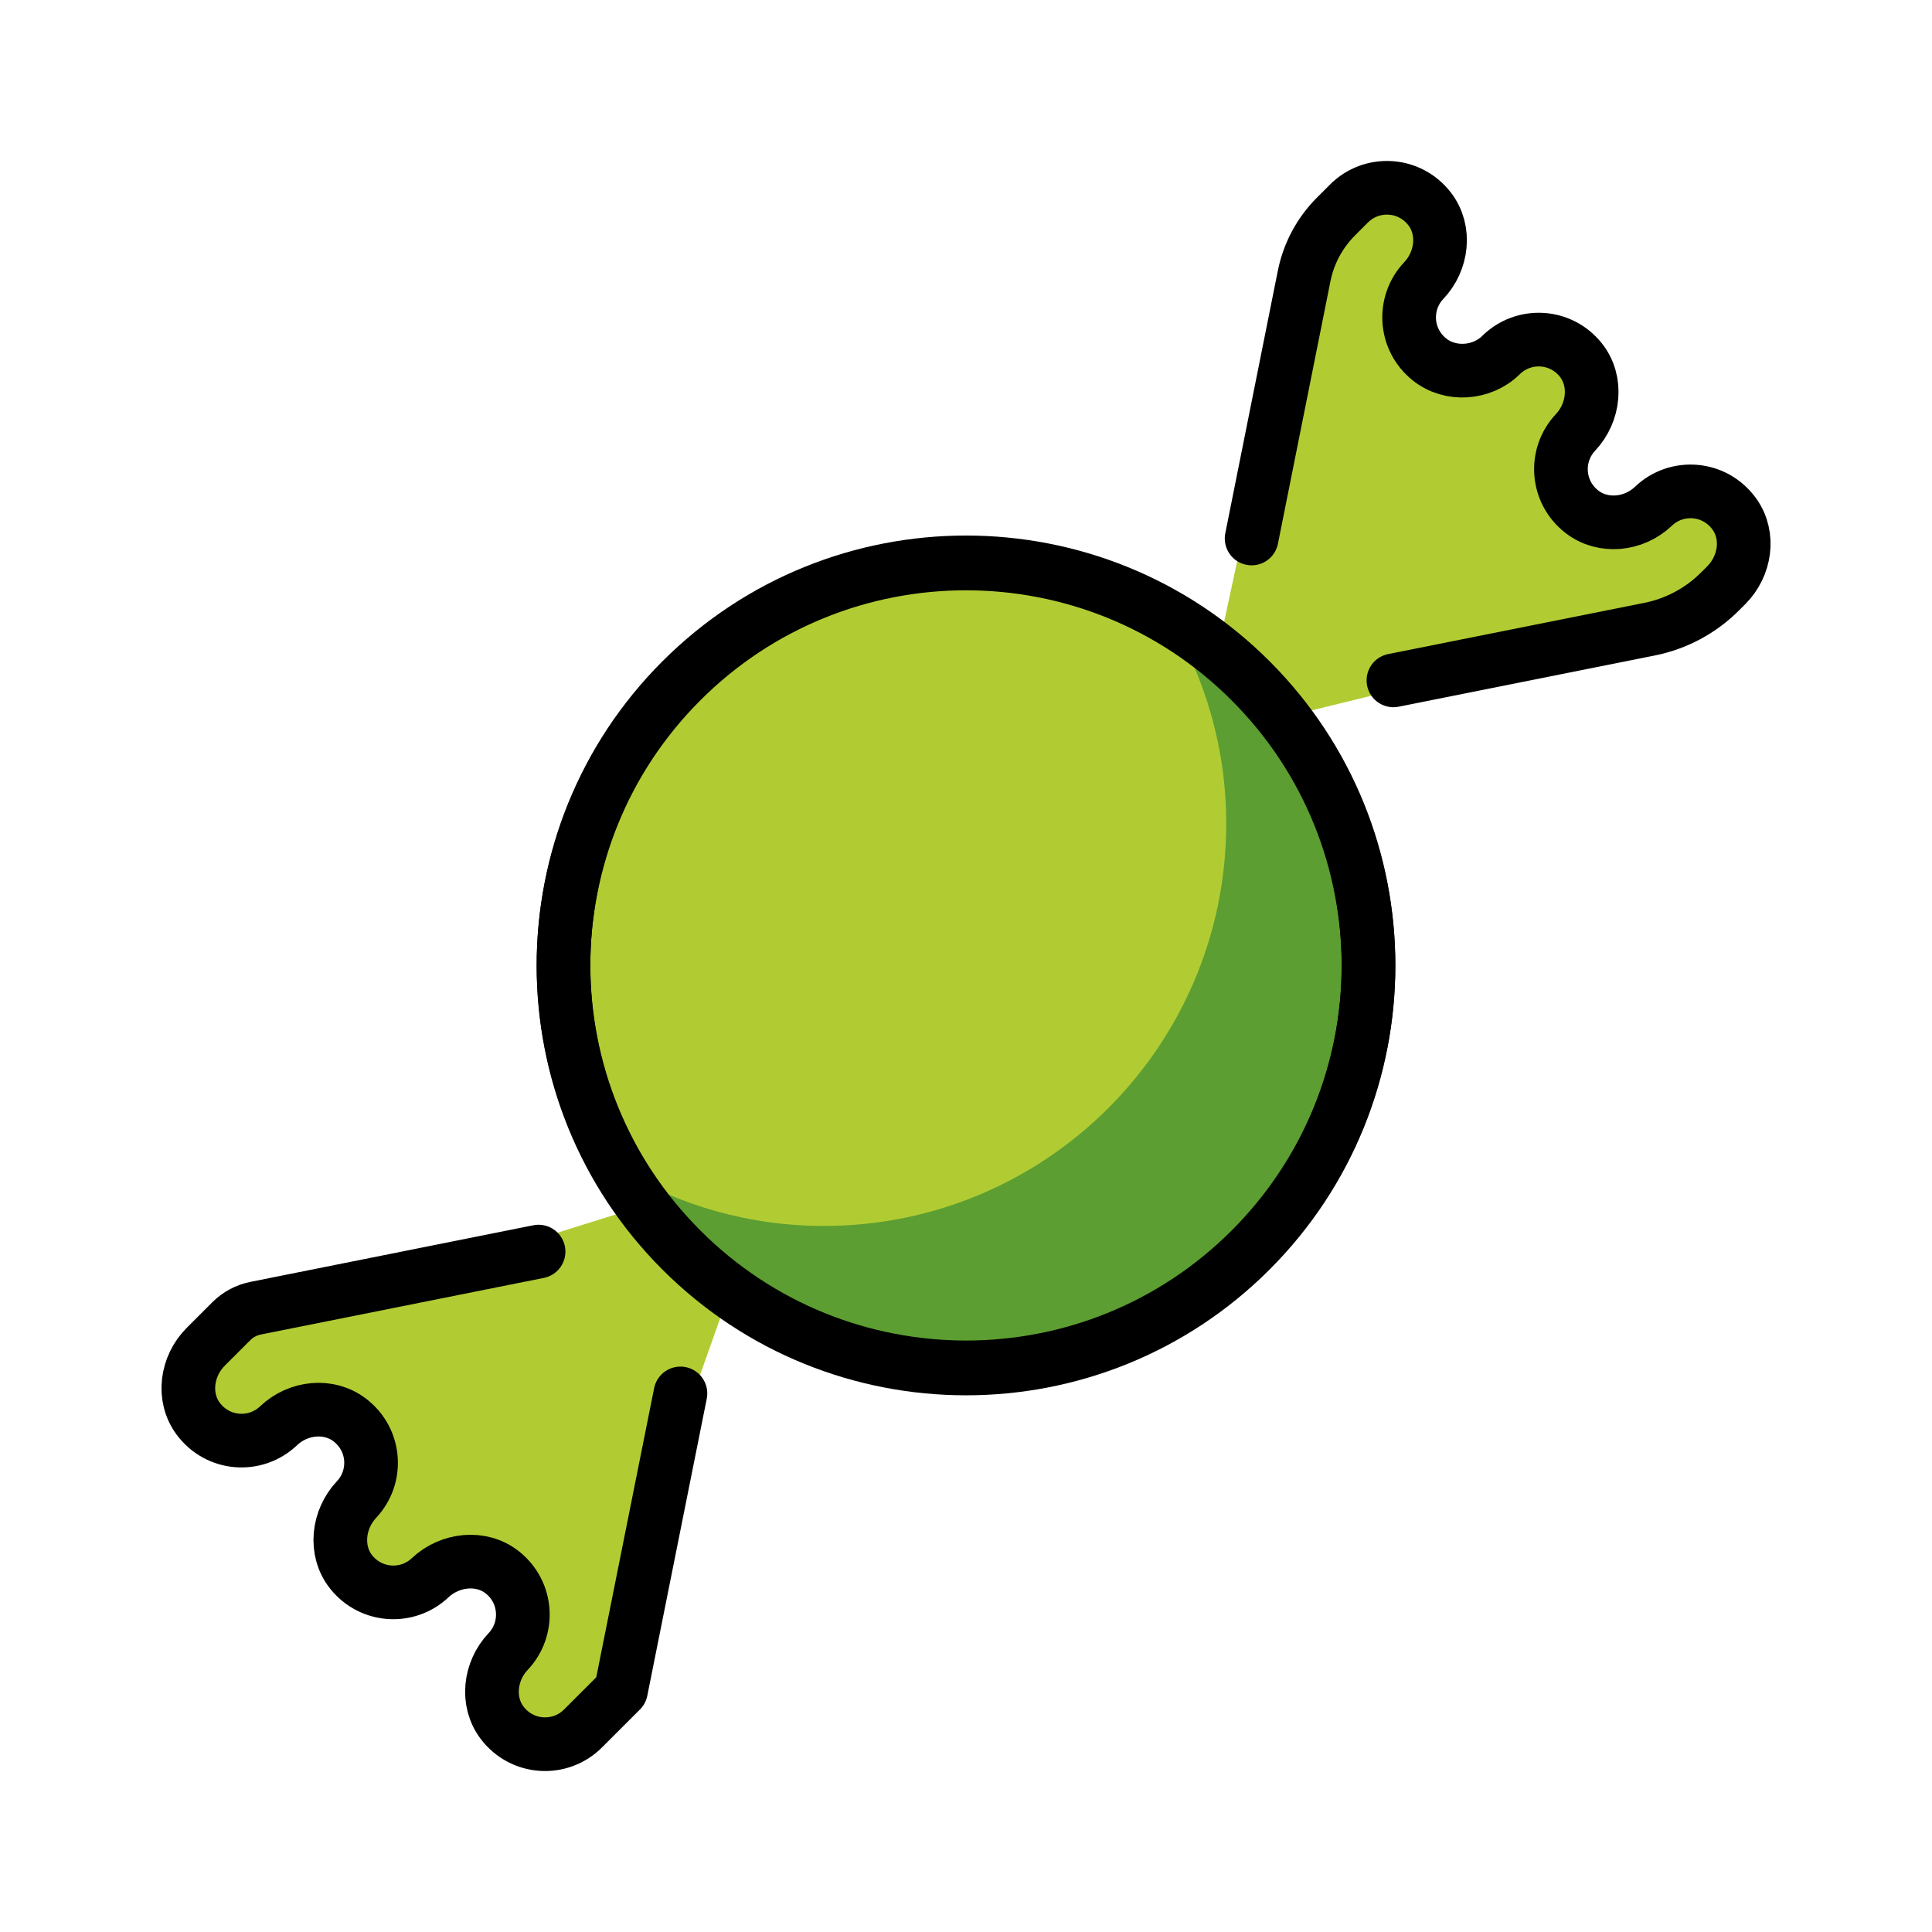
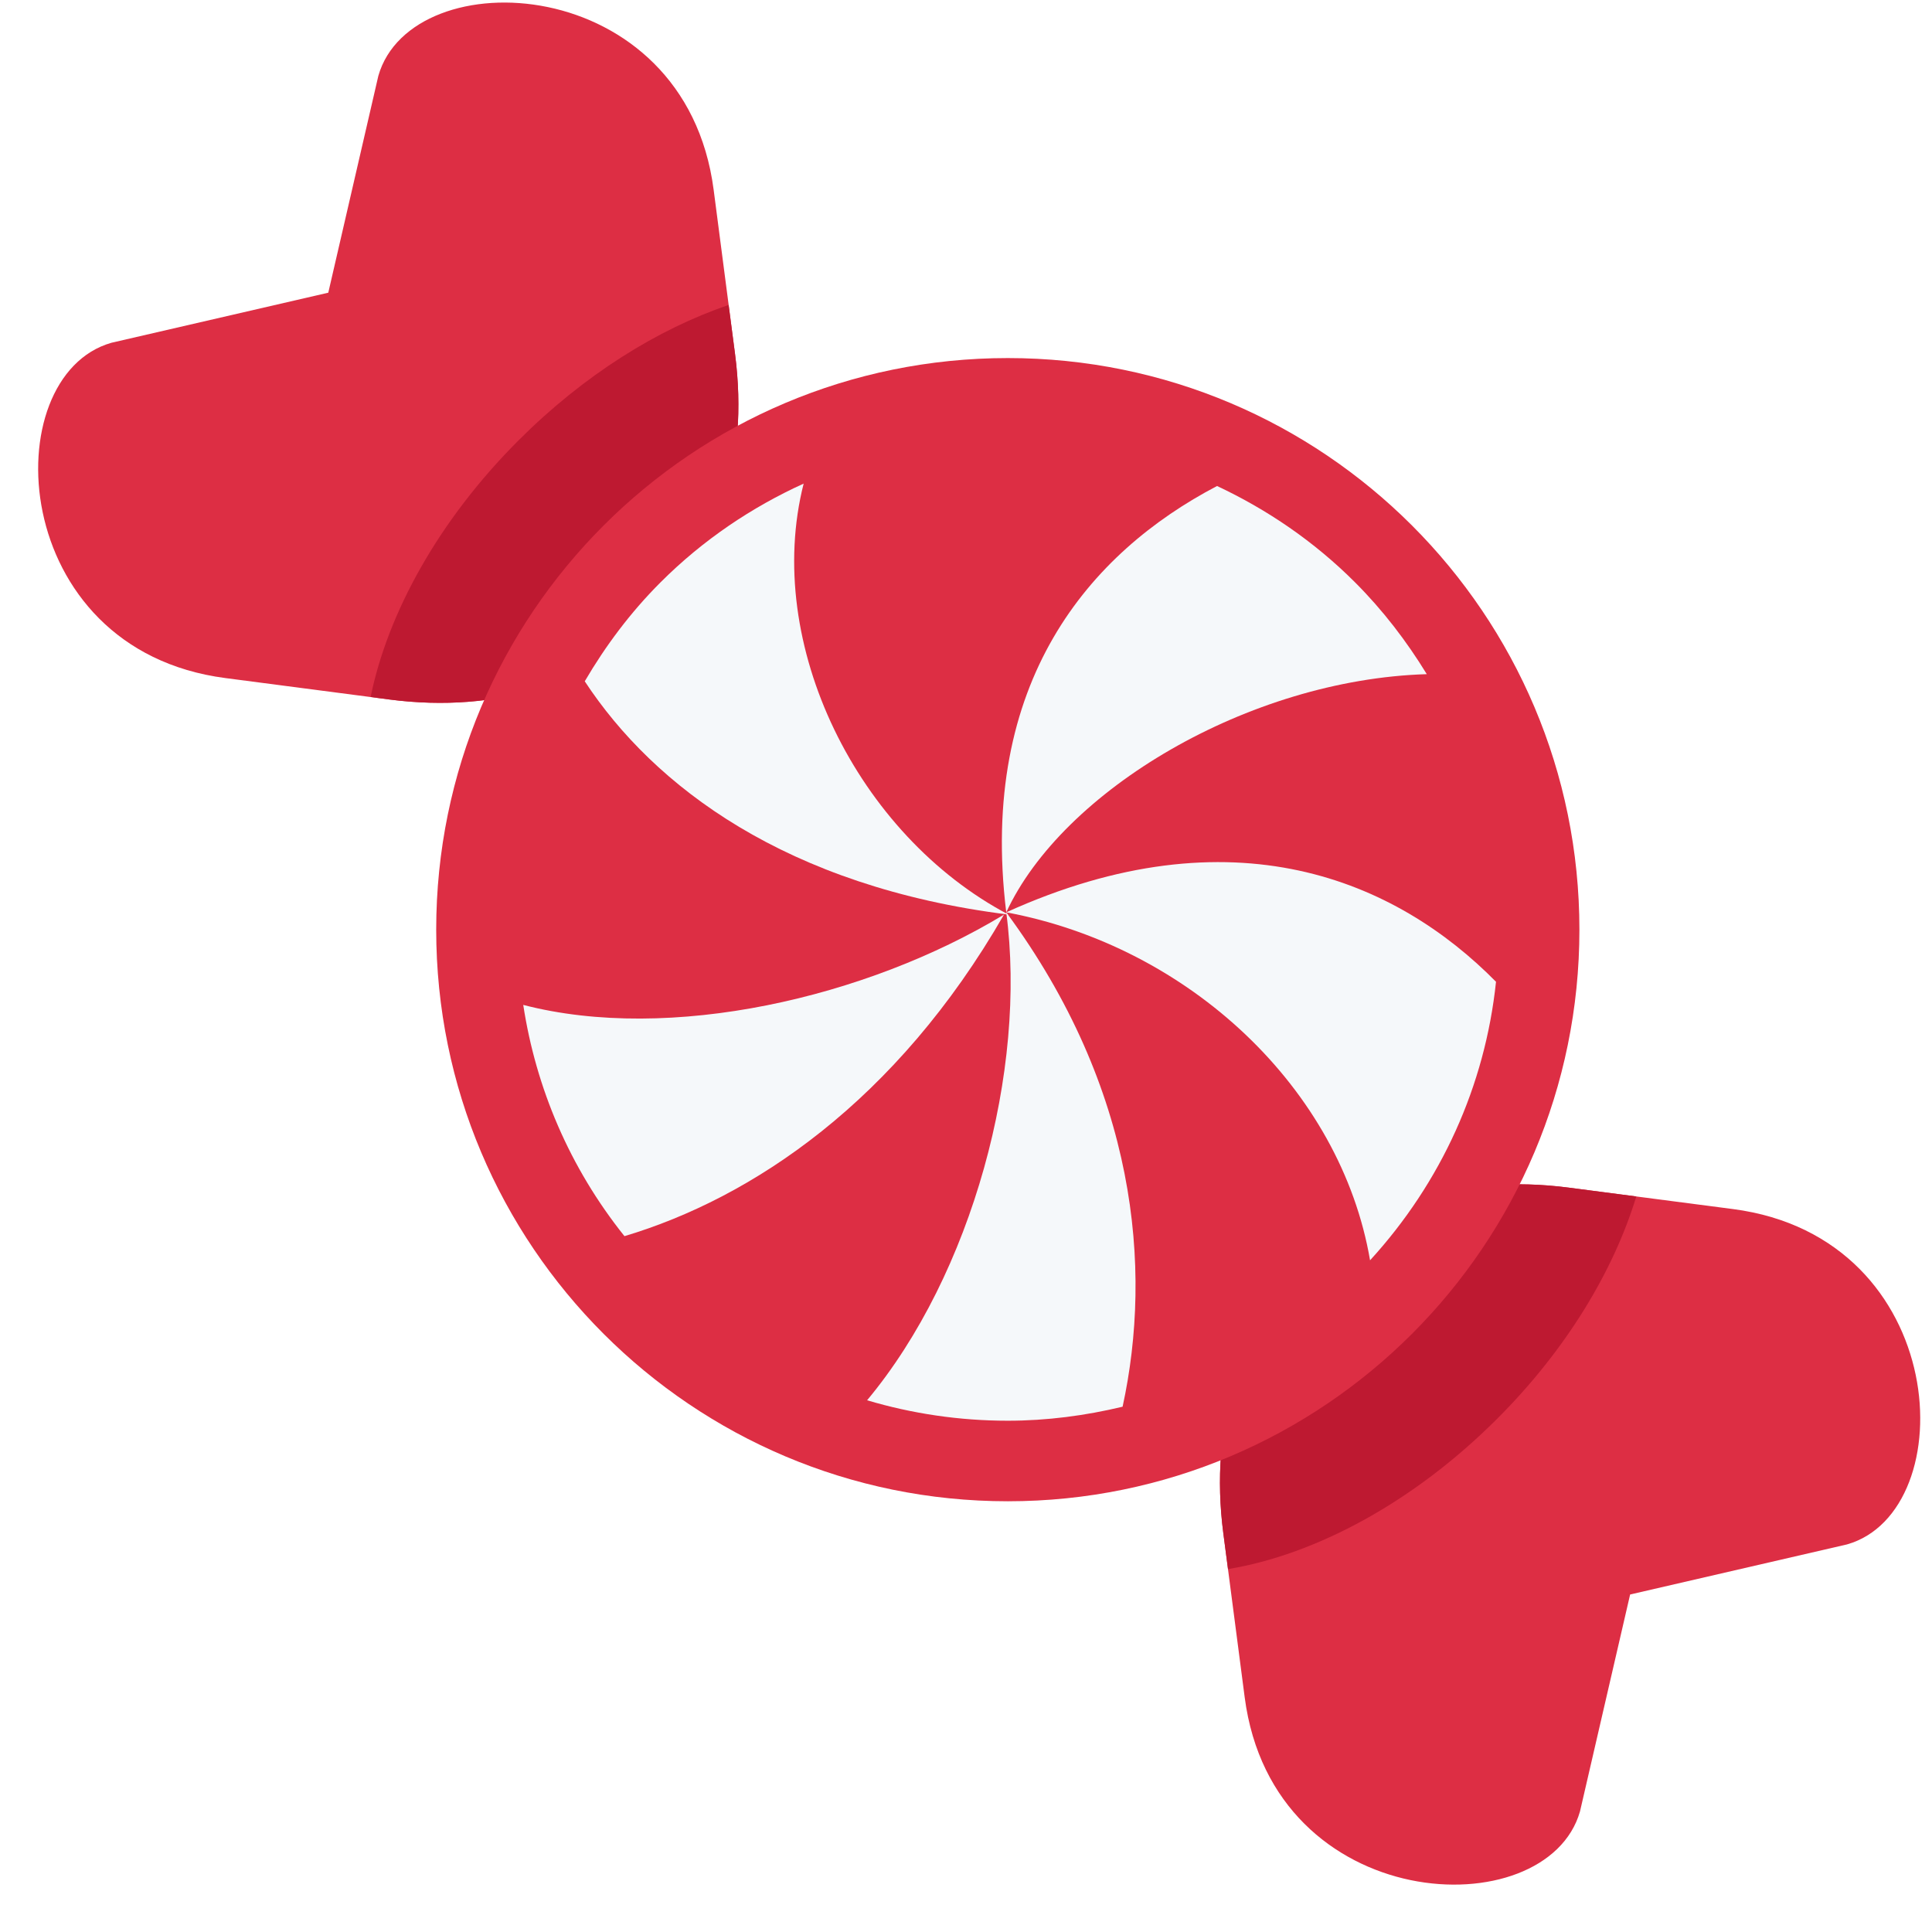
- <svg xmlns="http://www.w3.org/2000/svg" id="emoji" viewBox="0 0 72 72">
-   <g id="color">
-     <path fill="#b1cc33" d="m48.075,26.672l4.042-.992,10.178-2.6c.238-.048.857-.359,1.029-.531l1.019-.781c.619-.619.855-1.579.454-2.356-.658-1.274-2.251-1.463-3.187-.568-.722.69-1.869.818-2.66.208-.96-.74-1.041-2.115-.242-2.962.694-.736.826-1.907.196-2.698-.754-.947-2.136-1.008-2.973-.183-.709.699-1.889.785-2.666.164-.935-.747-1.005-2.105-.209-2.943.684-.721.825-1.865.223-2.656-.751-.987-2.167-1.058-3.013-.211h0c-.924.924-1.57,2.089-1.864,3.362l-2.113,9.139-.903,4.193" />
-     <path fill="#b1cc33" d="m24.711,44.707l-4.562,1.427-10.285,2.551c-.563.113-1.079.389-1.485.795l-.711.711c-.713.713-.883,1.867-.282,2.677.738.996,2.143,1.084,2.999.265.721-.69,1.869-.816,2.66-.207.96.738,1.04,2.114.242,2.962-.694.736-.825,1.907-.195,2.698.744.933,2.098,1.005,2.937.215.738-.694,1.91-.83,2.701-.197.934.747,1.004,2.104.209,2.942-.684.721-.824,1.866-.222,2.656.752.987,2.166,1.057,3.012.211l.472-.472c.614-.614,1.032-1.396,1.203-2.247l2.468-9.838,1.236-3.489" />
-     <circle cx="35.993" cy="36" r="14.999" fill="#b1cc33" />
-     <path fill="#5c9e31" d="m51.001,35.99c.001-5.502-2.973-10.301-7.392-12.91,1.318,2.232,2.089,4.826,2.089,7.607.001,8.285-6.715,15.002-15,15-2.779.002-5.375-.769-7.607-2.088,2.61,4.42,7.408,7.391,12.911,7.393,8.284,0,15.001-6.717,14.999-15.002Z" />
-   </g>
-   <g id="line">
-     <circle cx="35.999" cy="35.999" r="15" transform="translate(-14.9111 35.9991) rotate(-45)" fill="none" stroke="#000" stroke-linecap="round" stroke-linejoin="round" stroke-width="2" />
-     <path fill="none" stroke="#000" stroke-linecap="round" stroke-linejoin="round" stroke-width="2" d="m51.929,25.356l9.547-1.909c.994-.199,1.906-.687,2.623-1.404l.235-.235c.705-.705.883-1.839.302-2.649-.732-1.021-2.155-1.118-3.018-.292-.722.69-1.869.818-2.66.208-.96-.74-1.041-2.115-.242-2.962.694-.736.826-1.907.196-2.698-.754-.947-2.136-1.008-2.973-.183-.709.699-1.889.785-2.667.163-.935-.747-1.005-2.105-.209-2.943.684-.721.825-1.865.223-2.656-.751-.987-2.167-1.058-3.013-.212l-.486.486c-.605.605-1.017,1.375-1.185,2.214l-1.958,9.784" />
-     <path fill="none" stroke="#000" stroke-linecap="round" stroke-linejoin="round" stroke-width="2" d="m20.071,46.643l-10.546,2.11c-.343.069-.657.237-.904.484l-.954.954c-.715.714-.883,1.869-.28,2.68.738.992,2.139,1.079,2.994.264.724-.691,1.871-.821,2.663-.209.958.741,1.039,2.111.242,2.958-.694.738-.83,1.91-.197,2.702.747.933,2.101,1.004,2.94.213.736-.694,1.907-.827,2.698-.196.935.747,1.005,2.107.209,2.946-.683.72-.823,1.865-.222,2.655.751.987,2.167,1.058,3.013.211l1.415-1.414,2.216-11.072" />
-     <circle cx="36.001" cy="35.958" r="15" transform="translate(-14.8818 35.9882) rotate(-45)" fill="none" stroke="#000" stroke-linecap="round" stroke-linejoin="round" stroke-width="2" />
+ <svg xmlns="http://www.w3.org/2000/svg" viewBox="0 0 36 36">
+   <path fill="#DD2E44" d="M13.298 3.538c-.531-4.075-5.627-4.3-6.248-2.125l-.933 4.041-4.041.933c-2.175.621-1.949 5.717 2.125 6.248l3.054.399c4.074.531 6.973-2.367 6.441-6.441l-.398-3.055zm18.993 18.991c4.074.531 4.299 5.629 2.125 6.249l-4.041.933-.934 4.042c-.62 2.174-5.717 1.948-6.248-2.126l-.398-3.055c-.531-4.074 2.367-6.973 6.441-6.441l3.055.398z" />
+   <path fill="#BE1931" d="M30.49 22.294l-1.254-.164c-4.074-.531-6.973 2.367-6.441 6.441l.087.667c1.622-.268 3.45-1.236 5.014-2.8 1.29-1.288 2.172-2.758 2.594-4.144zM6.906 12.988l.349.046c4.074.531 6.973-2.367 6.441-6.441l-.119-.91c-1.317.447-2.697 1.304-3.915 2.523-1.49 1.489-2.437 3.219-2.756 4.782z" />
+   <circle fill="#DD2E44" cx="18.779" cy="17.323" r="10.651" />
+   <g fill="#F5F8FA">
+     <path d="M18.75 17c.39 2.943-.632 6.74-2.593 9.092.84.25 1.72.381 2.621.381.731 0 1.447-.095 2.14-.261.563-2.586.256-5.927-2.168-9.212zm0 0c3.407.635 6.232 3.286 6.779 6.484 1.326-1.45 2.143-3.251 2.347-5.19-1.861-1.889-4.902-3.208-9.126-1.294zm0 0c1.049-2.269 4.509-4.338 7.836-4.438-.375-.613-.816-1.19-1.337-1.711-.767-.767-1.641-1.358-2.571-1.795-2.373 1.241-4.452 3.647-3.928 7.944z" />
+     <path d="M18.792 17.042c-2.81-1.481-4.577-5.04-3.817-8.031-.966.44-1.874 1.047-2.667 1.84-.563.563-1.027 1.187-1.412 1.844 1.287 1.959 3.754 3.829 7.896 4.347zm-.084 0c-2.57 1.557-6.231 2.391-8.958 1.683.235 1.541.862 3.03 1.886 4.309 2.374-.71 5.065-2.503 7.072-5.992z" />
  </g>
</svg>
